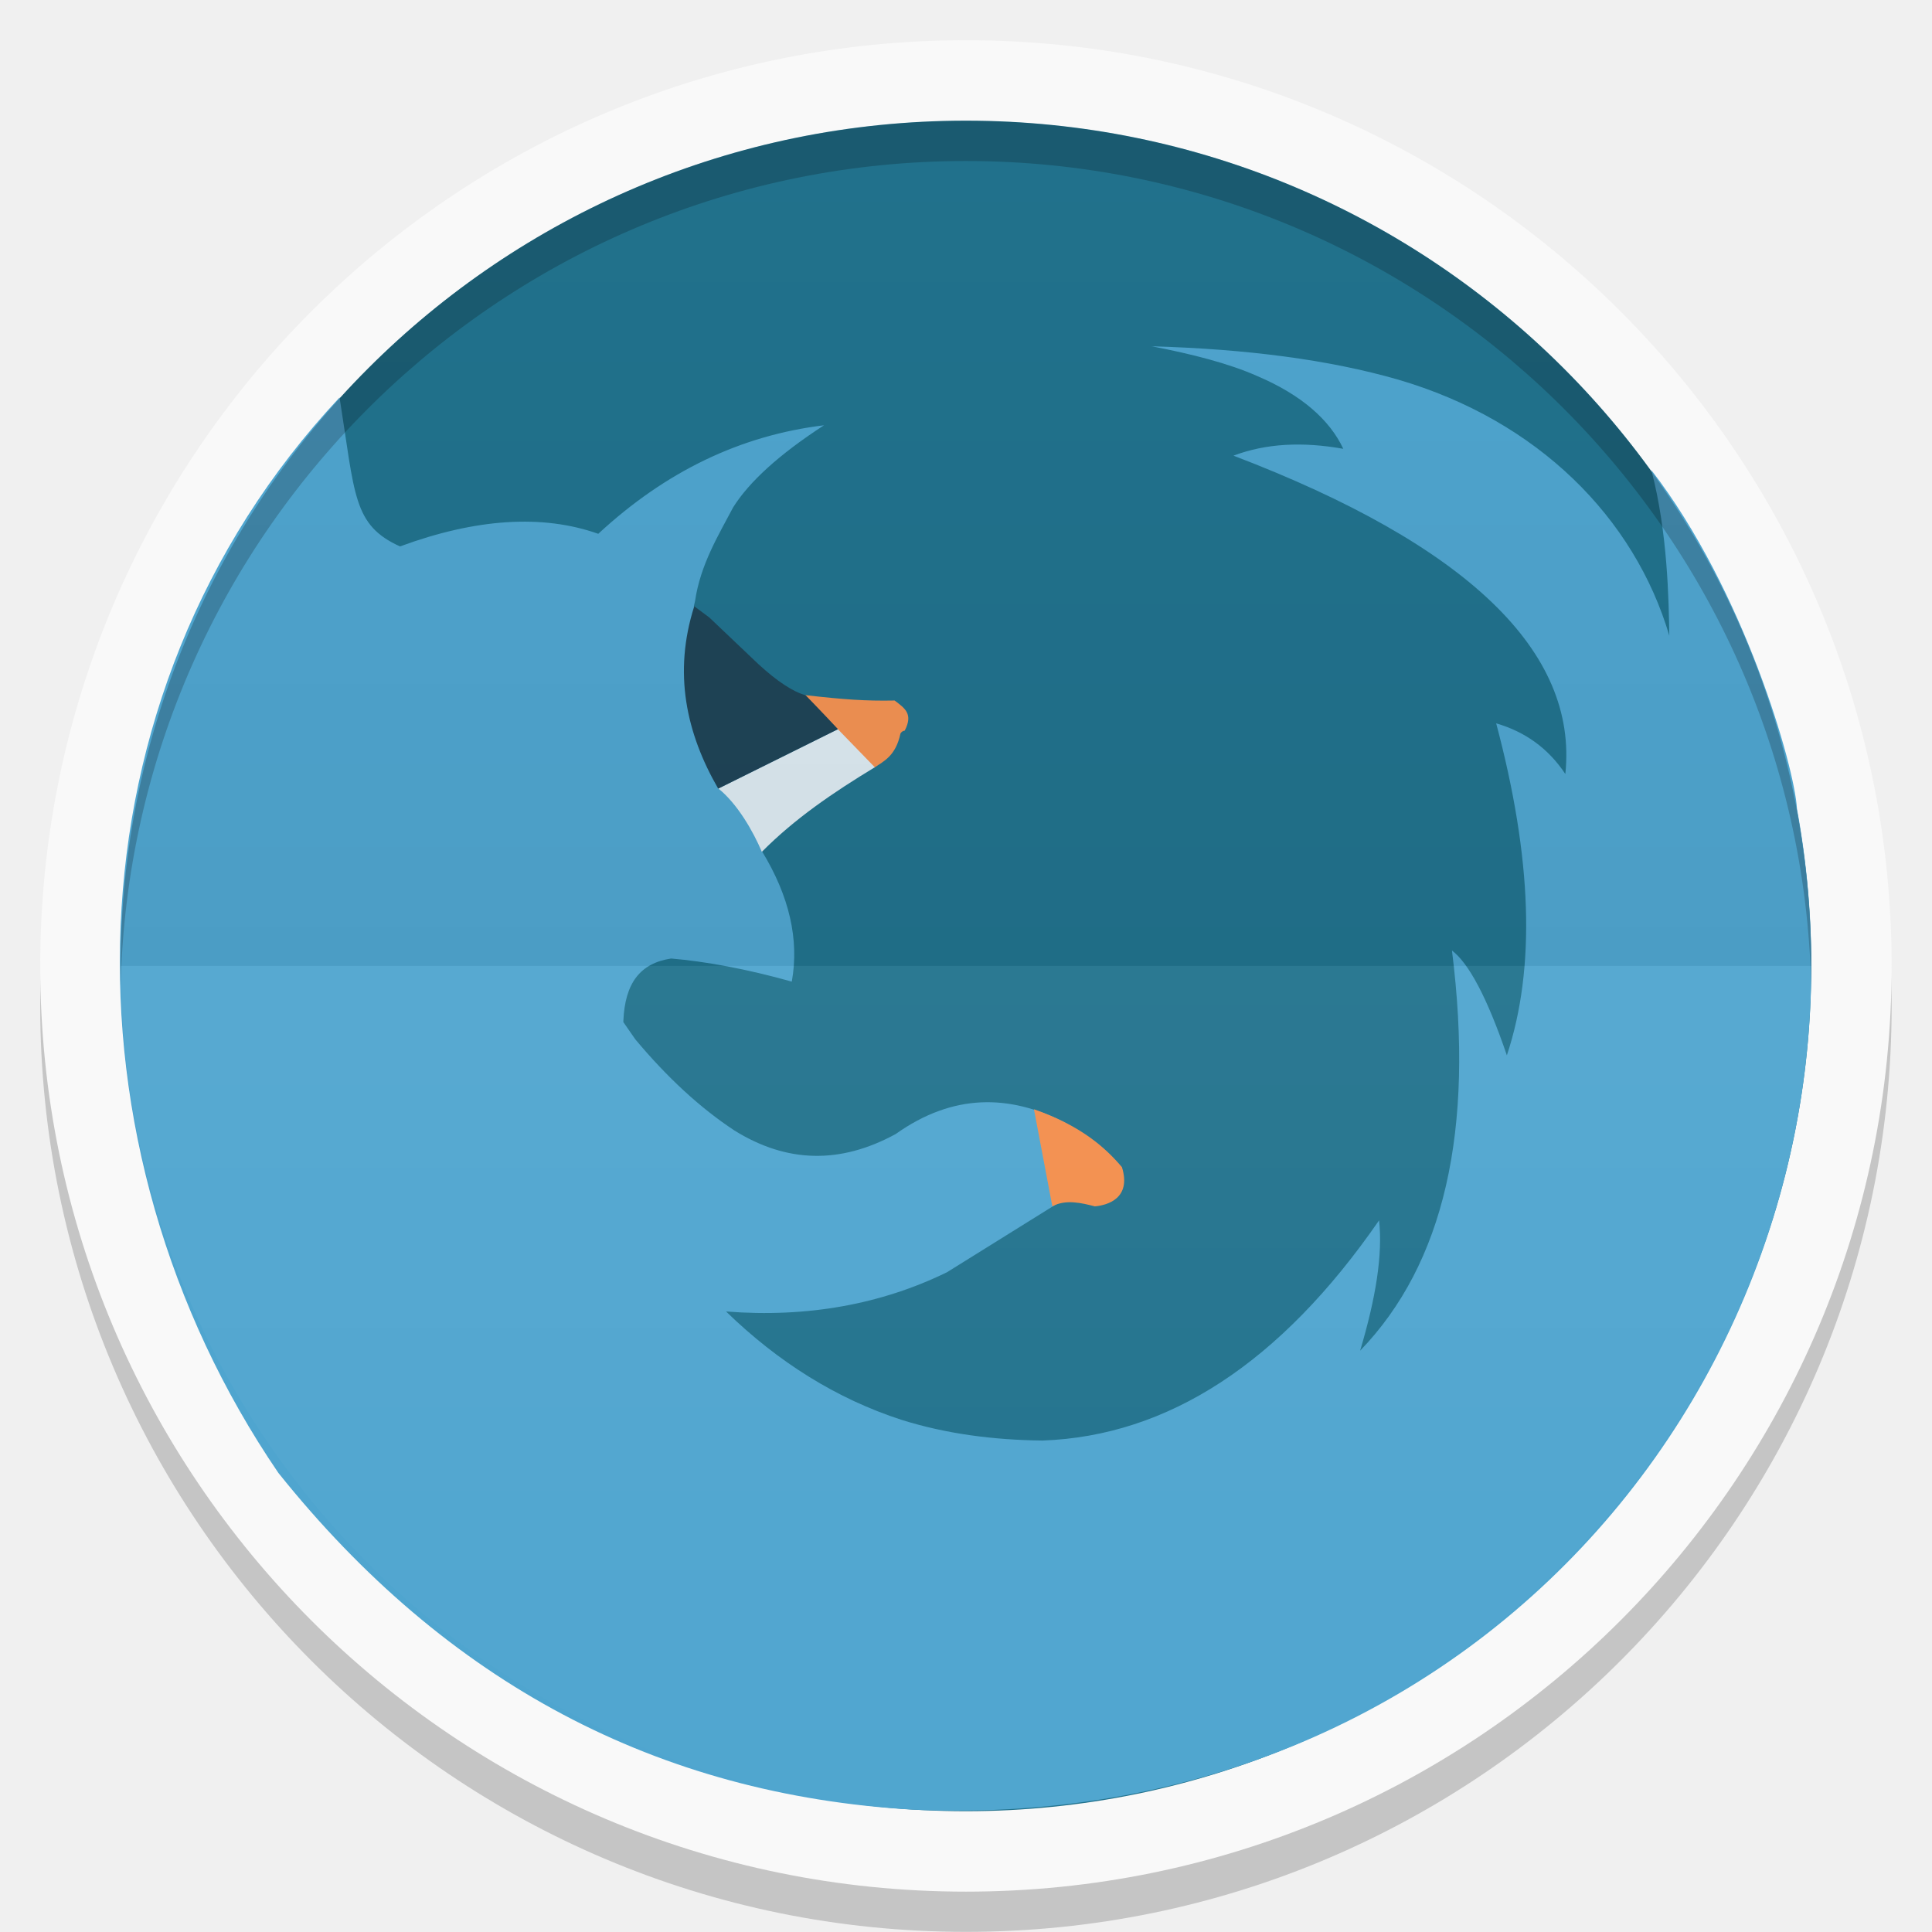
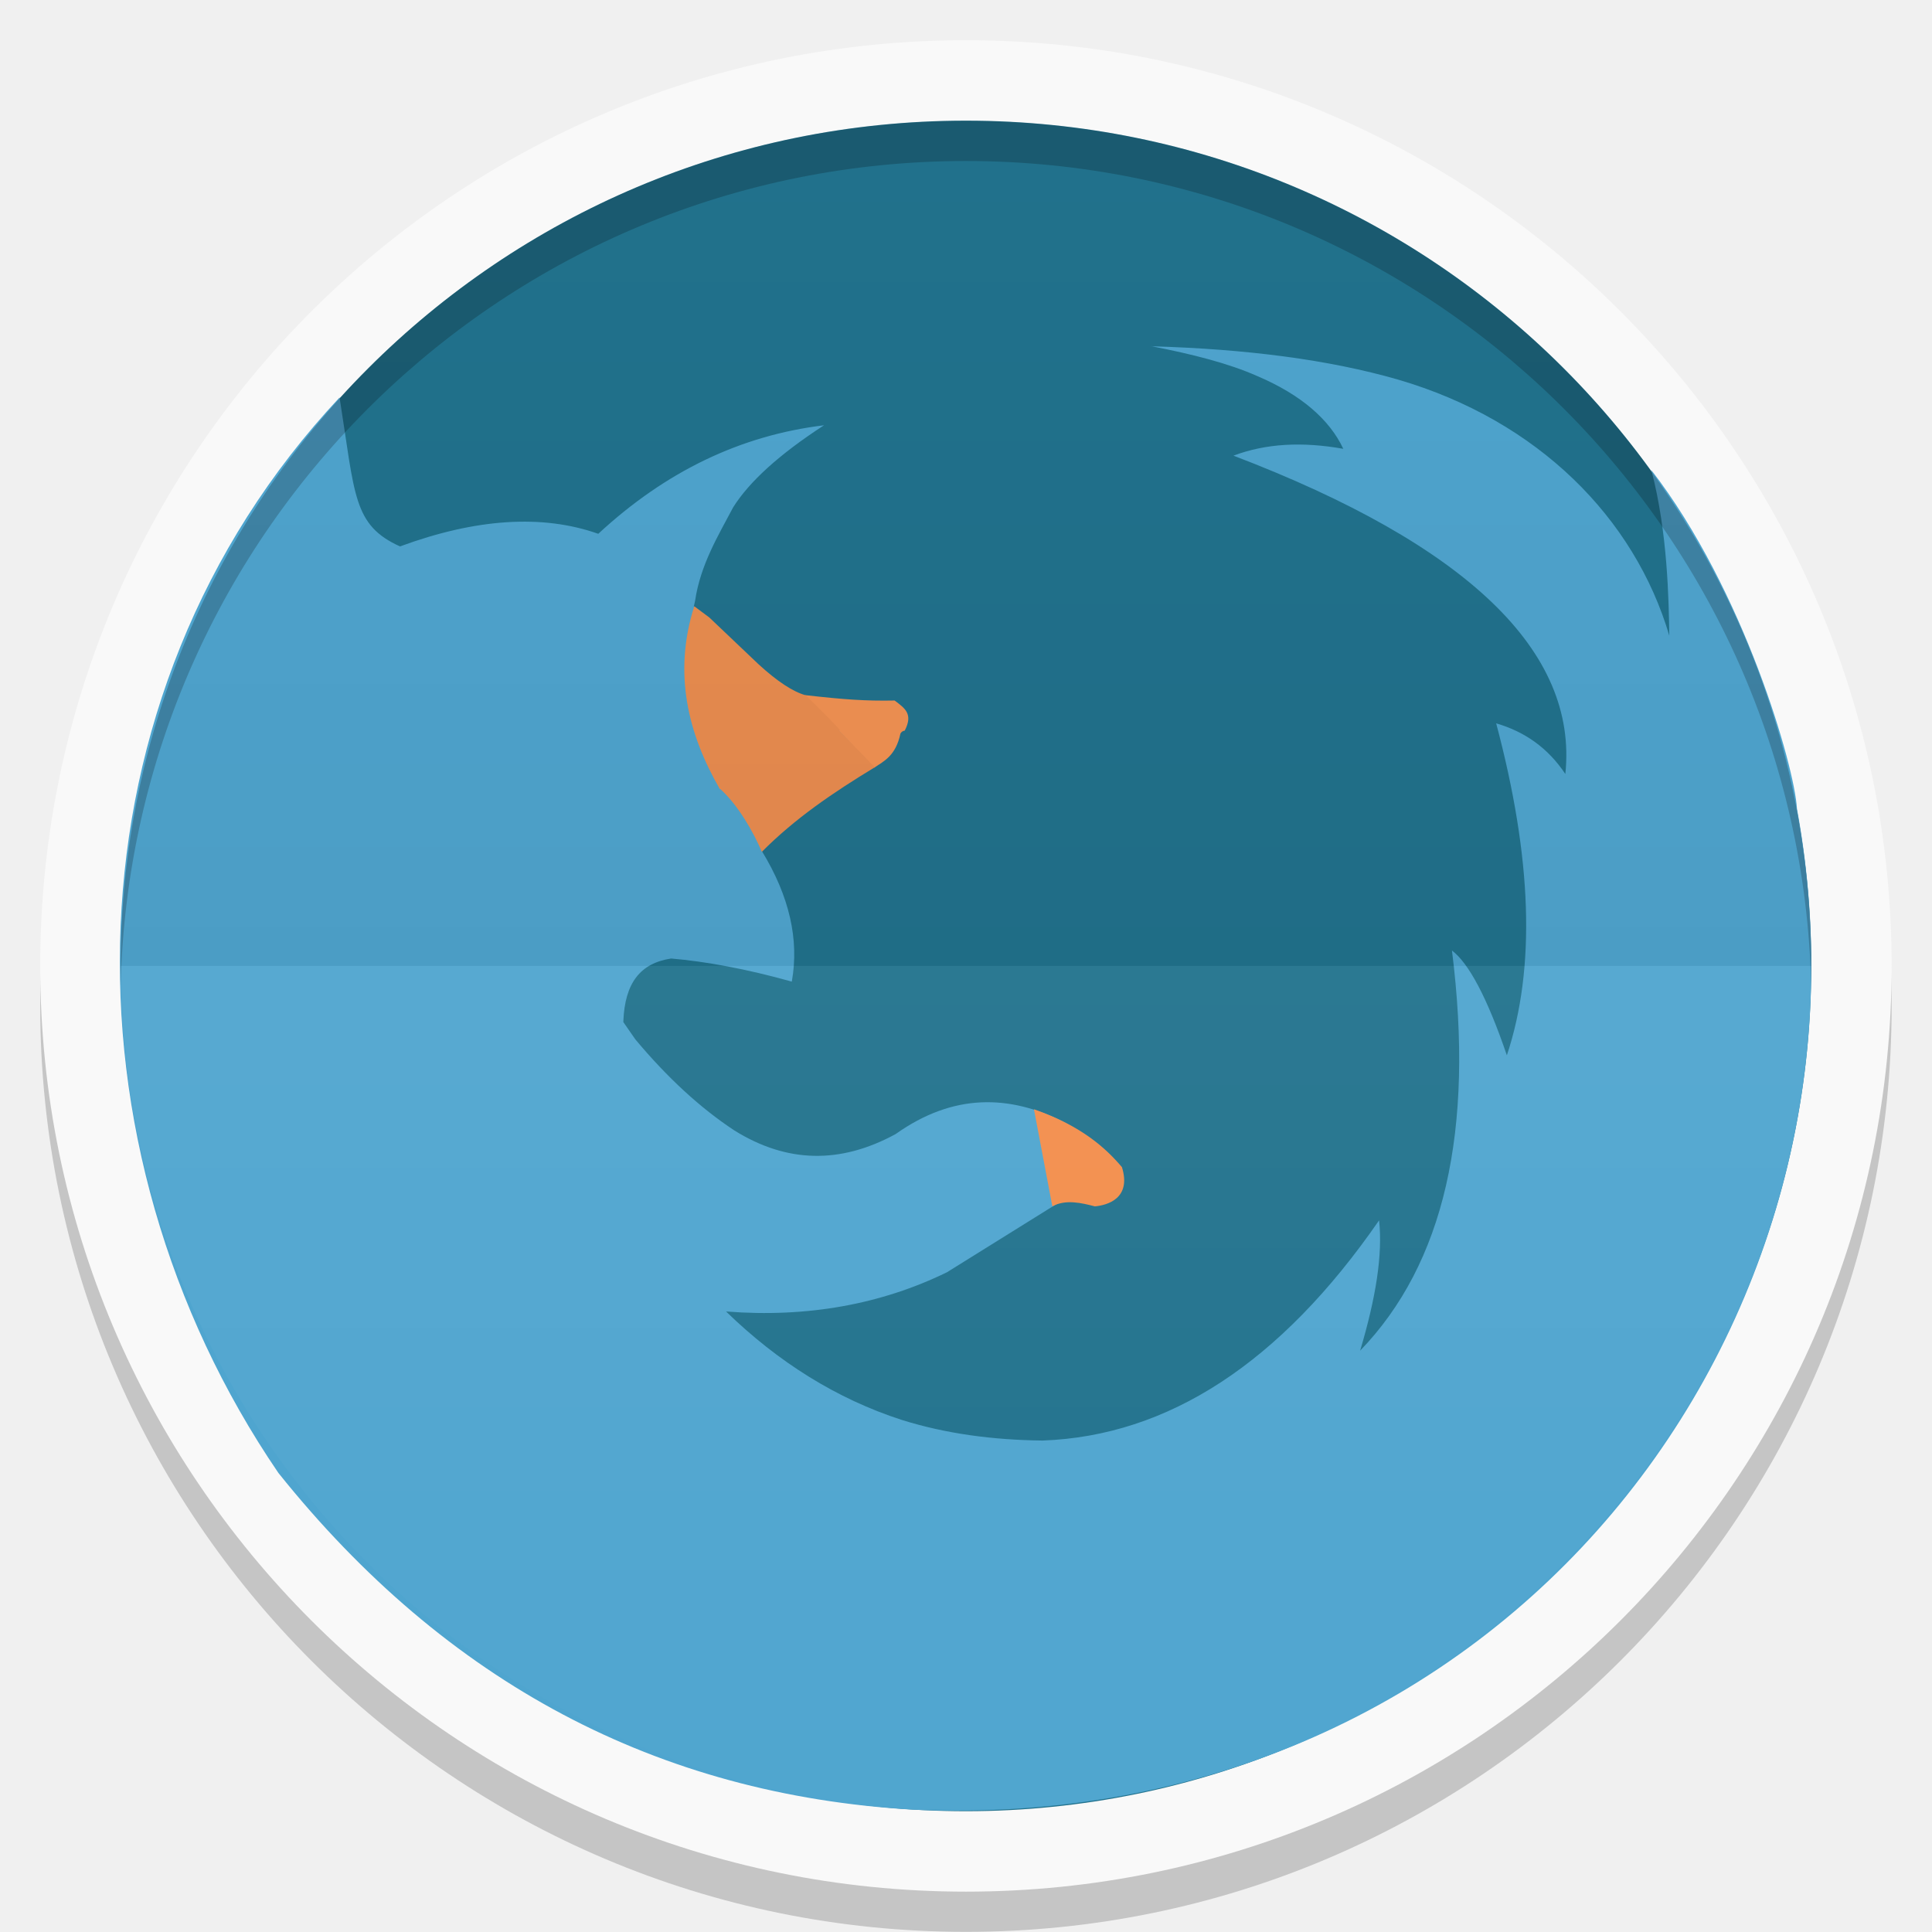
<svg xmlns="http://www.w3.org/2000/svg" xmlns:xlink="http://www.w3.org/1999/xlink" width="48" viewBox="0 0 13.547 13.547" height="48" id="svg2" version="1.1">
  <defs id="defs4">
    <linearGradient id="linearGradient3807">
      <stop style="stop-color:#000000;stop-opacity:1;" offset="0" id="stop3809" />
      <stop style="stop-color:#000000;stop-opacity:0;" offset="1" id="stop3811" />
    </linearGradient>
    <linearGradient id="linearGradient3794">
      <stop style="stop-color:#ffffff;stop-opacity:1;" offset="0" id="stop3796" />
      <stop style="stop-color:#ffffff;stop-opacity:0;" offset="1" id="stop3798" />
    </linearGradient>
    <linearGradient id="linearGradient4460">
      <stop offset="0" style="stop-color:#2d2d2d;stop-opacity:1;" id="stop7" />
      <stop offset="1" style="stop-color:#333333;stop-opacity:1;" id="stop9" />
    </linearGradient>
    <linearGradient id="linearGradient3824">
      <stop offset="0" style="stop-color:#2a94c8" id="stop12" />
      <stop offset=".519" style="stop-color:#e35472" id="stop14" />
      <stop offset="1" style="stop-color:#e68031" id="stop16" />
    </linearGradient>
    <linearGradient gradientTransform="matrix(1.09524,0,0,1.09524,-133.0018,-293.022)" xlink:href="#linearGradient4460" id="linearGradient3835" y1="279.096" y2="268.33" gradientUnits="userSpaceOnUse" x2="0" />
    <linearGradient xlink:href="#linearGradient3824" id="linearGradient3830" x1=".847" x2="12.7" gradientUnits="userSpaceOnUse" />
    <linearGradient xlink:href="#linearGradient4460" id="linearGradient3010" gradientUnits="userSpaceOnUse" gradientTransform="matrix(1.078933,0,0,1.078933,-130.9204,-288.5589)" y1="279.096" x2="0" y2="268.33" />
    <clipPath id="clipPath3813" clipPathUnits="userSpaceOnUse">
      <path id="path3815" d="M 92.311,355.545 L 479.511,355.545 L 479.511,68.185 L 92.311,68.185 L 92.311,355.545 z" />
    </clipPath>
    <clipPath id="clipPath3809" clipPathUnits="userSpaceOnUse">
      <path id="path3811" d="M 93.311,69.185 L 478.511,69.185 L 478.511,354.545 L 93.311,354.545 L 93.311,69.185 z" />
    </clipPath>
    <clipPath id="clipPath3805" clipPathUnits="userSpaceOnUse">
      <path id="path3807" d="M 93.311,354.545 L 478.511,354.545 L 478.511,69.185 L 93.311,69.185 L 93.311,354.545 z" />
    </clipPath>
    <clipPath id="clipPath3801" clipPathUnits="userSpaceOnUse">
      <path id="path3803" d="M 95.311,352.545 L 476.403,352.545 L 476.403,71.423 L 95.311,71.423 L 95.311,352.545 z" />
    </clipPath>
    <clipPath id="clipPath3797" clipPathUnits="userSpaceOnUse">
      <rect id="rect3799" style="fill:#fff" height="96" y="-0" x="-100" width="96" />
    </clipPath>
    <clipPath id="clipPath3793" clipPathUnits="userSpaceOnUse">
      <path id="path3795" d="M 54.1,12.5 12.9,54.7 C -2.7,70.3 23,69 32.3,74.9 36.6,77.7 18.5,81.3 22.2,85 c 3.6,3.7 21.7,7.1 25.3,10.7 3.6,3.7 -7.3,7.6 -3.7,11.3 3.5,3.7 11.9,0.2 13.4,8.6 1.1,6.2 15.4,3.1 21.8,-2.2 4,-3.4 -6.9,-3.4 -3.3,-7.1 9,-9.1 17,-4.1 20.3,-12.5 1.8,-4.5 -13.6,-7.7 -9.5,-10.6 9.8,-6.9 45.8,-10.4 29.2,-27 L 73,12.5 c -5.3,-5 -14,-5 -18.9,0 z m -9.9,64.7 c 0.9,0 30.8,4 19.3,7.1 -4.4,1.2 -24.6,-7.1 -19.3,-7.1 z m 57.2,16.6 c 0,2.1 16.3,3.3 15.4,-0.5 -1.3,-6.4 -13.6,-5.9 -15.4,0.5 z m -69.5,11.1 c 3.7,3.2 9.3,-0.7 11.1,-5.2 -3.6,-4.7 -16.9,0.3 -11.1,5.2 z m 67.5,-6.7 c -4.6,4.2 0.8,8.6 5.3,5.7 1.2,-0.8 -0.1,-4.7 -5.3,-5.7 z" />
    </clipPath>
    <clipPath id="clipPath3789" clipPathUnits="userSpaceOnUse">
      <rect id="rect3791" style="fill:#fff" height="84" rx="6" y="6" x="6" width="84" />
    </clipPath>
    <clipPath id="clipPath3785" clipPathUnits="userSpaceOnUse">
      <rect id="rect3787" style="fill:#fff;fill-rule:evenodd" height="20" rx="2" y="1" x="1" width="20" />
    </clipPath>
    <linearGradient xlink:href="#linearGradient3794" id="linearGradient3800" x1="28" y1="28" x2="42" y2="44" gradientUnits="userSpaceOnUse" />
    <linearGradient xlink:href="#linearGradient3807" id="linearGradient3813" x1="28" y1="28" x2="11" y2="7" gradientUnits="userSpaceOnUse" gradientTransform="scale(0.2822222,0.2822222)" />
    <linearGradient xlink:href="#linearGradient3794" id="linearGradient3817" gradientUnits="userSpaceOnUse" x1="28" y1="28" x2="42" y2="44" gradientTransform="matrix(0.2822222,0,0,0.2822222,-15.24,0)" />
    <linearGradient xlink:href="#linearGradient3807" id="linearGradient3024" gradientUnits="userSpaceOnUse" gradientTransform="matrix(0.2822222,0,0,0.2822222,-15.24,0)" x1="28" y1="28" x2="11" y2="7" />
    <linearGradient xlink:href="#linearGradient3807" id="linearGradient3809" x1="25" y1="24" x2="25" y2="48" gradientUnits="userSpaceOnUse" gradientTransform="matrix(-0.2822222,0,0,-0.2822222,13.54666,13.54667)" />
    <linearGradient xlink:href="#linearGradient3794" id="linearGradient3814" gradientUnits="userSpaceOnUse" x1="25" y1="24" x2="25" y2="48" gradientTransform="matrix(0.2822222,0,0,0.2822222,6.875e-7,-6.3e-6)" />
    <linearGradient xlink:href="#linearGradient3807" id="linearGradient3818" gradientUnits="userSpaceOnUse" x1="25" y1="24" x2="25" y2="48" gradientTransform="matrix(0.2822222,0,0,0.2822222,14.67555,0)" />
    <radialGradient gradientUnits="userSpaceOnUse" r="24" fy="1028.362" fx="24" cy="1028.362" cx="24" id="radialGradient3839" xlink:href="#linearGradient3833" />
    <linearGradient y2="1028.362" x2="25" y1="1004.362" x1="25" gradientTransform="translate(0,24)" gradientUnits="userSpaceOnUse" id="linearGradient3814-8" xlink:href="#linearGradient3816" />
    <linearGradient gradientTransform="matrix(1,0,0,-1,0,2032.724)" y2="1028.362" x2="25" y1="1004.362" x1="25" gradientUnits="userSpaceOnUse" id="linearGradient3799" xlink:href="#linearGradient3789" />
    <linearGradient y2="1116.021" x2="535.501" y1="1357.267" x1="535.501" gradientUnits="userSpaceOnUse" id="linearGradient3853" xlink:href="#linearGradient4460-36" />
    <linearGradient gradientUnits="userSpaceOnUse" y2="1116.021" x2="535.501" y1="1357.267" x1="535.501" id="linearGradient3851" xlink:href="#linearGradient4460-36" />
    <linearGradient y2="267.598" x2="0" y1="279.088" gradientTransform="matrix(3.916346,0,0,3.916346,-416.9212,-49.09352)" gradientUnits="userSpaceOnUse" id="linearGradient3842" xlink:href="#linearGradient4460-36" />
    <linearGradient y2="267.598" x2="0" y1="279.088" gradientTransform="matrix(1.10528,0,0,1.10528,-134.2829,-295.7706)" gradientUnits="userSpaceOnUse" id="linearGradient3837" xlink:href="#linearGradient4460-36" />
    <clipPath clipPathUnits="userSpaceOnUse" id="clipPath6">
      <path style="fill:#fff;fill-rule:evenodd" d="M -670.14,51.863 L -114.616,405.003 L -257.111,510.326 L -514.221,-71.013 L -670.14,51.863 z" id="path8" />
    </clipPath>
    <linearGradient id="linearGradient4460-3">
      <stop offset="0" style="stop-color:#f9d7c6" id="stop11" />
      <stop offset="1" style="stop-color:#f9f9ff" id="stop13" />
    </linearGradient>
    <linearGradient gradientTransform="translate(0,1e-5)" xlink:href="#linearGradient4460-3" id="linearGradient4030" x1="3.387" gradientUnits="userSpaceOnUse" x2="10.16" />
    <linearGradient id="linearGradient4460-36">
      <stop offset="0" style="stop-color:#cb3223" id="stop17" />
      <stop offset="1" style="stop-color:#e16913" id="stop19" />
    </linearGradient>
    <linearGradient gradientTransform="matrix(1.10528,0,0,1.10528,-134.2829,-295.7706)" xlink:href="#linearGradient4460-36" id="linearGradient4075" y1="279.088" y2="267.598" gradientUnits="userSpaceOnUse" x2="0" />
    <linearGradient id="linearGradient3789">
      <stop id="stop3791" offset="0" style="stop-color:#000000;stop-opacity:1;" />
      <stop id="stop3793" offset="1" style="stop-color:#000000;stop-opacity:0;" />
    </linearGradient>
    <linearGradient id="linearGradient3816">
      <stop style="stop-color:#ffffff;stop-opacity:1;" offset="0" id="stop3818" />
      <stop style="stop-color:#ffffff;stop-opacity:0;" offset="1" id="stop3820" />
    </linearGradient>
    <linearGradient id="linearGradient3833">
      <stop id="stop3835" offset="0" style="stop-color:#000000;stop-opacity:1;" />
      <stop id="stop3837" offset="1" style="stop-color:#000000;stop-opacity:0;" />
    </linearGradient>
    <linearGradient xlink:href="#linearGradient3789" id="linearGradient3108" gradientUnits="userSpaceOnUse" gradientTransform="matrix(0.2822222,0,0,-0.2822222,25.96443,290.2267)" x1="25" y1="1004.362" x2="25" y2="1028.362" />
    <linearGradient xlink:href="#linearGradient3816" id="linearGradient3111" gradientUnits="userSpaceOnUse" gradientTransform="matrix(0.2822222,0,0,0.2822222,13.54667,-276.68)" x1="25" y1="1004.362" x2="25" y2="1028.362" />
    <linearGradient gradientTransform="matrix(1,0,0,-1,0,2056.724)" y2="1047.362" x2="24" y1="1028.362" x1="24" gradientUnits="userSpaceOnUse" id="linearGradient3985" xlink:href="#linearGradient3833-9" />
    <linearGradient gradientUnits="userSpaceOnUse" y2="1047.362" x2="24" y1="1028.362" x1="24" id="linearGradient3981" xlink:href="#linearGradient3816-1" />
    <linearGradient y2="48" x2="25" y1="24" x1="25" gradientTransform="translate(1.7289841e-6,1004.362)" gradientUnits="userSpaceOnUse" id="linearGradient3181" xlink:href="#linearGradient3794-3" />
    <linearGradient y2="48" x2="25" y1="24" x1="25" gradientTransform="matrix(-1,0,0,-1,48,1052.362)" gradientUnits="userSpaceOnUse" id="linearGradient3177" xlink:href="#linearGradient3807-0" />
    <linearGradient id="linearGradient3807-0">
      <stop style="stop-color:#000000;stop-opacity:1;" offset="0" id="stop3809-8" />
      <stop style="stop-color:#000000;stop-opacity:0;" offset="1" id="stop3811-3" />
    </linearGradient>
    <linearGradient id="linearGradient3794-3">
      <stop style="stop-color:#ffffff;stop-opacity:1;" offset="0" id="stop3796-8" />
      <stop style="stop-color:#ffffff;stop-opacity:0;" offset="1" id="stop3798-6" />
    </linearGradient>
    <linearGradient id="linearGradient4460-5">
      <stop offset="0" style="stop-color:#2d2d2d;stop-opacity:1;" id="stop7-9" />
      <stop offset="1" style="stop-color:#333333;stop-opacity:1;" id="stop9-2" />
    </linearGradient>
    <linearGradient id="linearGradient3824-5">
      <stop offset="0" style="stop-color:#2a94c8" id="stop12-3" />
      <stop offset=".519" style="stop-color:#e35472" id="stop14-3" />
      <stop offset="1" style="stop-color:#e68031" id="stop16-5" />
    </linearGradient>
    <linearGradient gradientTransform="matrix(1.09524,0,0,1.09524,-133.0018,-293.022)" xlink:href="#linearGradient4460-5" id="linearGradient3835-5" y1="279.096" y2="268.33" gradientUnits="userSpaceOnUse" x2="0" />
    <linearGradient xlink:href="#linearGradient3824-5" id="linearGradient3830-0" x1=".847" x2="12.7" gradientUnits="userSpaceOnUse" />
    <linearGradient xlink:href="#linearGradient4460-5" id="linearGradient3010-2" gradientUnits="userSpaceOnUse" gradientTransform="matrix(1.078933,0,0,1.078933,-130.9204,-288.5589)" y1="279.096" x2="0" y2="268.33" />
    <clipPath id="clipPath3813-6" clipPathUnits="userSpaceOnUse">
      <path id="path3815-6" d="M 92.311,355.545 L 479.511,355.545 L 479.511,68.185 L 92.311,68.185 L 92.311,355.545 z" />
    </clipPath>
    <clipPath id="clipPath3809-4" clipPathUnits="userSpaceOnUse">
      <path id="path3811-2" d="M 93.311,69.185 L 478.511,69.185 L 478.511,354.545 L 93.311,354.545 L 93.311,69.185 z" />
    </clipPath>
    <clipPath id="clipPath3805-9" clipPathUnits="userSpaceOnUse">
      <path id="path3807-0" d="M 93.311,354.545 L 478.511,354.545 L 478.511,69.185 L 93.311,69.185 L 93.311,354.545 z" />
    </clipPath>
    <clipPath id="clipPath3801-5" clipPathUnits="userSpaceOnUse">
      <path id="path3803-9" d="M 95.311,352.545 L 476.403,352.545 L 476.403,71.423 L 95.311,71.423 L 95.311,352.545 z" />
    </clipPath>
    <clipPath id="clipPath3797-1" clipPathUnits="userSpaceOnUse">
      <rect id="rect3799-3" style="fill:#fff" height="96" y="-0" x="-100" width="96" />
    </clipPath>
    <clipPath id="clipPath3793-6" clipPathUnits="userSpaceOnUse">
      <path id="path3795-8" d="M 54.1,12.5 12.9,54.7 C -2.7,70.3 23,69 32.3,74.9 36.6,77.7 18.5,81.3 22.2,85 c 3.6,3.7 21.7,7.1 25.3,10.7 3.6,3.7 -7.3,7.6 -3.7,11.3 3.5,3.7 11.9,0.2 13.4,8.6 1.1,6.2 15.4,3.1 21.8,-2.2 4,-3.4 -6.9,-3.4 -3.3,-7.1 9,-9.1 17,-4.1 20.3,-12.5 1.8,-4.5 -13.6,-7.7 -9.5,-10.6 9.8,-6.9 45.8,-10.4 29.2,-27 L 73,12.5 c -5.3,-5 -14,-5 -18.9,0 z m -9.9,64.7 c 0.9,0 30.8,4 19.3,7.1 -4.4,1.2 -24.6,-7.1 -19.3,-7.1 z m 57.2,16.6 c 0,2.1 16.3,3.3 15.4,-0.5 -1.3,-6.4 -13.6,-5.9 -15.4,0.5 z m -69.5,11.1 c 3.7,3.2 9.3,-0.7 11.1,-5.2 -3.6,-4.7 -16.9,0.3 -11.1,5.2 z m 67.5,-6.7 c -4.6,4.2 0.8,8.6 5.3,5.7 1.2,-0.8 -0.1,-4.7 -5.3,-5.7 z" />
    </clipPath>
    <clipPath id="clipPath3789-1" clipPathUnits="userSpaceOnUse">
      <rect id="rect3791-8" style="fill:#fff" height="84" rx="6" y="6" x="6" width="84" />
    </clipPath>
    <clipPath id="clipPath3785-8" clipPathUnits="userSpaceOnUse">
      <rect id="rect3787-3" style="fill:#fff;fill-rule:evenodd" height="20" rx="2" y="1" x="1" width="20" />
    </clipPath>
    <linearGradient xlink:href="#linearGradient3794-3" id="linearGradient3800-5" x1="28" y1="28" x2="42" y2="44" gradientUnits="userSpaceOnUse" />
    <linearGradient xlink:href="#linearGradient3807-0" id="linearGradient3813-7" x1="28" y1="28" x2="11" y2="7" gradientUnits="userSpaceOnUse" gradientTransform="scale(0.2822222,0.2822222)" />
    <linearGradient xlink:href="#linearGradient3794-3" id="linearGradient3817-7" gradientUnits="userSpaceOnUse" x1="28" y1="28" x2="42" y2="44" gradientTransform="matrix(0.2822222,0,0,0.2822222,-15.24,0)" />
    <linearGradient xlink:href="#linearGradient3807-0" id="linearGradient3024-4" gradientUnits="userSpaceOnUse" gradientTransform="matrix(0.2822222,0,0,0.2822222,-15.24,0)" x1="28" y1="28" x2="11" y2="7" />
    <linearGradient xlink:href="#linearGradient3807-0" id="linearGradient3809-9" x1="25" y1="24" x2="25" y2="48" gradientUnits="userSpaceOnUse" gradientTransform="matrix(-0.2822222,0,0,-0.2822222,13.54667,13.54667)" />
    <linearGradient xlink:href="#linearGradient3794-3" id="linearGradient3814-3" gradientUnits="userSpaceOnUse" x1="25" y1="24" x2="25" y2="48" gradientTransform="matrix(0.2822222,0,0,0.2822222,5e-7,-6.3e-6)" />
    <linearGradient xlink:href="#linearGradient3807-0" id="linearGradient3818-7" gradientUnits="userSpaceOnUse" x1="25" y1="24" x2="25" y2="48" gradientTransform="matrix(0.2822222,0,0,0.2822222,14.67555,0)" />
    <radialGradient gradientUnits="userSpaceOnUse" r="24" fy="1028.362" fx="24" cy="1028.362" cx="24" id="radialGradient3839-7" xlink:href="#linearGradient3833-9" />
    <linearGradient y2="1028.362" x2="25" y1="1004.362" x1="25" gradientTransform="translate(0,24)" gradientUnits="userSpaceOnUse" id="linearGradient3814-8-7" xlink:href="#linearGradient3816-1" />
    <linearGradient gradientTransform="matrix(1,0,0,-1,0,2032.724)" y2="1028.362" x2="25" y1="1004.362" x1="25" gradientUnits="userSpaceOnUse" id="linearGradient3799-2" xlink:href="#linearGradient3789-3" />
    <linearGradient y2="1116.021" x2="535.501" y1="1357.267" x1="535.501" gradientUnits="userSpaceOnUse" id="linearGradient3853-4" xlink:href="#linearGradient4460-36-4" />
    <linearGradient gradientUnits="userSpaceOnUse" y2="1116.021" x2="535.501" y1="1357.267" x1="535.501" id="linearGradient3851-1" xlink:href="#linearGradient4460-36-4" />
    <linearGradient y2="267.598" x2="0" y1="279.088" gradientTransform="matrix(3.916346,0,0,3.916346,-416.9212,-49.09352)" gradientUnits="userSpaceOnUse" id="linearGradient3842-3" xlink:href="#linearGradient4460-36-4" />
    <linearGradient y2="267.598" x2="0" y1="279.088" gradientTransform="matrix(1.10528,0,0,1.10528,-134.2829,-295.7706)" gradientUnits="userSpaceOnUse" id="linearGradient3837-8" xlink:href="#linearGradient4460-36-4" />
    <clipPath clipPathUnits="userSpaceOnUse" id="clipPath6-2">
      <path style="fill:#fff;fill-rule:evenodd" d="M -670.14,51.863 L -114.616,405.003 L -257.111,510.326 L -514.221,-71.013 L -670.14,51.863 z" id="path8-8" />
    </clipPath>
    <linearGradient id="linearGradient4460-3-4">
      <stop offset="0" style="stop-color:#f9d7c6" id="stop11-6" />
      <stop offset="1" style="stop-color:#f9f9ff" id="stop13-4" />
    </linearGradient>
    <linearGradient gradientTransform="translate(0,1e-5)" xlink:href="#linearGradient4460-3-4" id="linearGradient4030-0" x1="3.387" gradientUnits="userSpaceOnUse" x2="10.16" />
    <linearGradient id="linearGradient4460-36-4">
      <stop offset="0" style="stop-color:#cb3223" id="stop17-2" />
      <stop offset="1" style="stop-color:#e16913" id="stop19-5" />
    </linearGradient>
    <linearGradient gradientTransform="matrix(1.10528,0,0,1.10528,-134.2829,-295.7706)" xlink:href="#linearGradient4460-36-4" id="linearGradient4075-2" y1="279.088" y2="267.598" gradientUnits="userSpaceOnUse" x2="0" />
    <linearGradient id="linearGradient3789-3">
      <stop id="stop3791-1" offset="0" style="stop-color:#000000;stop-opacity:1;" />
      <stop id="stop3793-3" offset="1" style="stop-color:#000000;stop-opacity:0;" />
    </linearGradient>
    <linearGradient id="linearGradient3816-1">
      <stop style="stop-color:#ffffff;stop-opacity:1;" offset="0" id="stop3818-9" />
      <stop style="stop-color:#ffffff;stop-opacity:0;" offset="1" id="stop3820-0" />
    </linearGradient>
    <linearGradient id="linearGradient3833-9">
      <stop id="stop3835-9" offset="0" style="stop-color:#000000;stop-opacity:1;" />
      <stop id="stop3837-0" offset="1" style="stop-color:#000000;stop-opacity:0;" />
    </linearGradient>
    <linearGradient xlink:href="#linearGradient3789-3" id="linearGradient3108-0" gradientUnits="userSpaceOnUse" gradientTransform="matrix(0.2822222,0,0,-0.2822222,25.96443,290.2267)" x1="25" y1="1004.362" x2="25" y2="1028.362" />
    <linearGradient xlink:href="#linearGradient3816-1" id="linearGradient3111-7" gradientUnits="userSpaceOnUse" gradientTransform="matrix(0.2822222,0,0,0.2822222,13.54667,-276.68)" x1="25" y1="1004.362" x2="25" y2="1028.362" />
    <radialGradient gradientUnits="userSpaceOnUse" r="24" fy="1028.362" fx="24" cy="1028.362" cx="24" id="radialGradient3839-0" xlink:href="#linearGradient3833-4" />
    <linearGradient y2="1028.362" x2="25" y1="1004.362" x1="25" gradientTransform="translate(86,24)" gradientUnits="userSpaceOnUse" id="linearGradient3814-0" xlink:href="#linearGradient3816-5" />
    <linearGradient gradientTransform="matrix(1,0,0,-1,86,2032.724)" y2="1028.362" x2="25" y1="1004.362" x1="25" gradientUnits="userSpaceOnUse" id="linearGradient3799-27" xlink:href="#linearGradient3789-0" />
    <linearGradient y2="1116.021" x2="535.501" y1="1357.267" x1="535.501" gradientUnits="userSpaceOnUse" id="linearGradient3853-8" xlink:href="#linearGradient4460-8" />
    <linearGradient gradientUnits="userSpaceOnUse" y2="1116.021" x2="535.501" y1="1357.267" x1="535.501" id="linearGradient3851-0" xlink:href="#linearGradient4460-8" />
    <linearGradient y2="267.598" x2="0" y1="279.088" gradientTransform="matrix(3.916346,0,0,3.916346,-416.9212,-49.09352)" gradientUnits="userSpaceOnUse" id="linearGradient3842-36" xlink:href="#linearGradient4460-8" />
    <linearGradient y2="267.598" x2="0" y1="279.088" gradientTransform="matrix(1.10528,0,0,1.10528,-134.2829,-295.7706)" gradientUnits="userSpaceOnUse" id="linearGradient3837-3" xlink:href="#linearGradient4460-8" />
    <clipPath clipPathUnits="userSpaceOnUse" id="clipPath6-4">
      <path style="fill:#fff;fill-rule:evenodd" d="M -670.14,51.863 L -114.616,405.003 L -257.111,510.326 L -514.221,-71.013 L -670.14,51.863 z" id="path8-3" />
    </clipPath>
    <linearGradient id="linearGradient4460-3-7">
      <stop offset="0" style="stop-color:#f9d7c6" id="stop11-7" />
      <stop offset="1" style="stop-color:#f9f9ff" id="stop13-8" />
    </linearGradient>
    <linearGradient gradientTransform="translate(0,1e-5)" xlink:href="#linearGradient4460-3-7" id="linearGradient4030-1" x1="3.387" gradientUnits="userSpaceOnUse" x2="10.16" />
    <linearGradient id="linearGradient4460-8">
      <stop offset="0" style="stop-color:#cb3223" id="stop17-1" />
      <stop offset="1" style="stop-color:#e16913" id="stop19-6" />
    </linearGradient>
    <linearGradient gradientTransform="matrix(1.10528,0,0,1.10528,-134.2829,-295.7706)" xlink:href="#linearGradient4460-8" id="linearGradient4075-4" y1="279.088" y2="267.598" gradientUnits="userSpaceOnUse" x2="0" />
    <linearGradient id="linearGradient3789-0">
      <stop id="stop3791-0" offset="0" style="stop-color:#000000;stop-opacity:1;" />
      <stop id="stop3793-5" offset="1" style="stop-color:#000000;stop-opacity:0;" />
    </linearGradient>
    <linearGradient id="linearGradient3816-5">
      <stop style="stop-color:#ffffff;stop-opacity:1;" offset="0" id="stop3818-0" />
      <stop style="stop-color:#ffffff;stop-opacity:0;" offset="1" id="stop3820-8" />
    </linearGradient>
    <linearGradient id="linearGradient3833-4">
      <stop id="stop3835-95" offset="0" style="stop-color:#000000;stop-opacity:1;" />
      <stop id="stop3837-2" offset="1" style="stop-color:#000000;stop-opacity:0;" />
    </linearGradient>
    <linearGradient xlink:href="#linearGradient3794-2" id="linearGradient3814-4" gradientUnits="userSpaceOnUse" x1="25" y1="24" x2="25" y2="48" gradientTransform="matrix(0.2822222,0,0,0.2822222,6.7916667e-7,0.5644382)" />
    <linearGradient id="linearGradient3794-2">
      <stop style="stop-color:#ffffff;stop-opacity:1;" offset="0" id="stop3796-5" />
      <stop style="stop-color:#ffffff;stop-opacity:0;" offset="1" id="stop3798-4" />
    </linearGradient>
    <linearGradient xlink:href="#linearGradient3807-2" id="linearGradient3809-1" x1="25" y1="24" x2="25" y2="48" gradientUnits="userSpaceOnUse" gradientTransform="matrix(-0.2822222,0,0,-0.2822222,13.54666,14.11111)" />
    <linearGradient id="linearGradient3807-2">
      <stop style="stop-color:#000000;stop-opacity:1;" offset="0" id="stop3809-9" />
      <stop style="stop-color:#000000;stop-opacity:0;" offset="1" id="stop3811-1" />
    </linearGradient>
    <linearGradient xlink:href="#linearGradient3794-2-5" id="linearGradient3814-4-2" gradientUnits="userSpaceOnUse" x1="25" y1="24" x2="25" y2="48" gradientTransform="matrix(0.2822222,0,0,0.2822222,6.7399158e-7,-6.3183333e-6)" />
    <linearGradient id="linearGradient3794-2-5">
      <stop style="stop-color:#ffffff;stop-opacity:1;" offset="0" id="stop3796-5-9" />
      <stop style="stop-color:#ffffff;stop-opacity:0;" offset="1" id="stop3798-4-5" />
    </linearGradient>
    <linearGradient xlink:href="#linearGradient3807-2-1" id="linearGradient3809-1-5" x1="25" y1="24" x2="25" y2="48" gradientUnits="userSpaceOnUse" gradientTransform="matrix(-0.2822222,0,0,-0.2822222,13.54666,13.54667)" />
    <linearGradient id="linearGradient3807-2-1">
      <stop style="stop-color:#000000;stop-opacity:1;" offset="0" id="stop3809-9-5" />
      <stop style="stop-color:#000000;stop-opacity:0;" offset="1" id="stop3811-1-9" />
    </linearGradient>
  </defs>
  <g id="layer3" style="display:inline">
    <rect width="12.982" x="0.282" y="0.564" rx="6.491" height="12.982" style="opacity:0.18;fill:#000000;fill-opacity:1;fill-rule:evenodd;display:inline" id="rect3026" />
    <rect id="rect22" style="fill:#f9f9f9;fill-opacity:1;fill-rule:evenodd;display:inline" height="12.982" rx="6.491" y="0.282" x="0.282" width="12.982" />
  </g>
  <g id="layer4" style="display:inline">
    <path id="path3021" style="fill:#21728d;fill-opacity:1;display:inline" d="m 12.7,6.773 c 0,-3.273 -2.653,-5.927 -5.927,-5.927 -3.273,0 -5.927,2.654 -5.927,5.927 0,3.273 2.653,5.927 5.927,5.927 3.273,0 5.927,-2.653 5.927,-5.927 z" />
  </g>
  <g id="layer1" style="display:inline">
    <g id="Layer_1_1_" transform="matrix(0.02315104,0,0,0.02315104,0.8542602,0.8482884)" />
    <path style="fill:#4fa5cf;fill-opacity:1" d="m 8.071,2.427 c 0.293,0.057 0.544,0.121 0.745,0.21 0.31,0.132 0.508,0.307 0.603,0.51 -0.287,-0.051 -0.541,-0.038 -0.77,0.048 C 10.289,3.821 11.066,4.568 10.976,5.427 10.856,5.247 10.694,5.131 10.491,5.072 10.742,6.015 10.77,6.786 10.566,7.4 10.427,6.991 10.296,6.751 10.181,6.665 10.34,7.928 10.125,8.862 9.537,9.471 9.648,9.099 9.696,8.797 9.67,8.557 8.979,9.557 8.191,10.069 7.31,10.101 6.961,10.097 6.631,10.053 6.322,9.956 5.868,9.809 5.457,9.552 5.091,9.196 5.662,9.241 6.181,9.145 6.64,8.921 L 7.393,8.452 C 7.488,8.384 7.58,8.39 7.67,8.432 7.854,8.408 7.901,8.354 7.849,8.188 7.732,8.09 7.628,7.96 7.455,7.865 7.079,7.677 6.687,7.663 6.28,7.952 5.889,8.165 5.515,8.154 5.15,7.927 4.91,7.769 4.678,7.555 4.455,7.288 l -0.084,-0.121 0,-0.009 c 0.011,-0.264 0.117,-0.404 0.335,-0.437 0.245,0.021 0.528,0.073 0.846,0.162 0.053,-0.294 -0.017,-0.599 -0.209,-0.914 l 0.007,-0.035 C 5.647,5.668 5.894,5.507 6.12,5.383 6.202,5.276 6.236,5.238 6.295,5.143 6.282,5.115 6.308,5.1 6.325,5.114 6.343,5.034 6.344,5.044 6.27,4.941 6.051,4.992 5.803,4.93 5.636,4.888 5.549,4.864 5.432,4.811 5.298,4.687 L 4.955,4.364 4.865,4.252 4.874,4.212 C 4.912,3.957 5.039,3.751 5.141,3.557 5.253,3.379 5.462,3.187 5.778,2.982 5.192,3.053 4.667,3.306 4.195,3.743 3.805,3.605 3.339,3.635 2.806,3.831 l -0.146,0.024 c -0.008,0.004 0.07,0.03 0.062,0.034 l 0.084,-0.057 C 2.474,3.682 2.49,3.475 2.381,2.787 0.416,4.889 0.395,8.045 1.952,10.328 3.132,11.802 4.612,12.584 6.397,12.689 10.548,12.875 13.268,9.297 12.6,5.67 12.585,5.382 12.23,4.139 11.579,3.296 11.694,3.732 11.701,4.21 11.705,4.457 11.461,3.632 10.785,2.949 9.804,2.662 9.319,2.522 8.738,2.447 8.071,2.428 z" id="path18" />
    <path style="fill:#f38e4c;fill-opacity:1" d="m 7.379,8.459 c 0.093,-0.052 0.21,-0.023 0.298,0 C 7.764,8.451 7.935,8.404 7.867,8.184 7.755,8.052 7.585,7.895 7.25,7.778 z" id="path22" />
    <path style="fill:#f39253;opacity:1;fill-opacity:1" d="m 5.644,4.874 0.486,0.509 c 0.068,-0.046 0.151,-0.083 0.184,-0.24 0.007,-0.011 0.016,-0.018 0.03,-0.02 C 6.404,5.006 6.346,4.967 6.273,4.912 6.068,4.916 5.918,4.905 5.644,4.874 z" id="path24" />
-     <path style="fill:#dce9f0;fill-opacity:1" d="M 5.342,5.973 C 5.282,5.831 5.171,5.636 5.037,5.529 L 5.875,5.113 6.134,5.38 C 5.839,5.559 5.572,5.741 5.342,5.973 z" id="path26" />
-     <path style="fill:#1f4457;fill-opacity:1" d="M 4.868,4.251 C 4.719,4.719 4.812,5.142 5.036,5.53 L 5.876,5.113 C 5.764,4.993 5.649,4.875 5.649,4.875 5.562,4.851 5.452,4.78 5.318,4.657 L 4.974,4.33 z" id="path28" />
+     <path style="fill:#ea8d50;fill-opacity:1" d="M 5.342,5.973 C 5.282,5.831 5.17,5.636 5.043,5.526 L 5.875,5.113 6.134,5.38 C 5.839,5.559 5.572,5.741 5.342,5.973 z" id="path26" />
+     <path style="fill:#ea8d50;fill-opacity:1" d="M 4.868,4.251 C 4.719,4.719 4.823,5.144 5.047,5.532 L 5.889,5.117 C 5.777,4.997 5.649,4.875 5.649,4.875 5.562,4.851 5.452,4.78 5.318,4.657 L 4.974,4.33 z" id="path28" />
  </g>
  <g id="layer2" style="display:inline">
    <path style="opacity:0.2;fill:#000000;fill-opacity:1;display:inline" d="m 6.773,0.847 c -3.273,0 -5.927,2.653 -5.927,5.927 0,0.047 -0.001,0.095 0,0.141 0.074,-3.209 2.7,-5.786 5.927,-5.786 3.226,0 5.852,2.577 5.927,5.786 0.001,-0.046 0,-0.094 0,-0.141 0,-3.273 -2.654,-5.927 -5.927,-5.927 z" id="path3121" />
    <path id="path3812" d="M 0.847,6.773 C 0.847,10.047 3.5,12.7 6.773,12.7 c 3.273,0 5.927,-2.653 5.927,-5.927 l -11.853,0 z" style="opacity:0.05;fill:url(#linearGradient3814-4-2);fill-opacity:1;stroke:none;display:inline" />
    <path style="opacity:0.05;fill:url(#linearGradient3809-1-5);fill-opacity:1;stroke:none;display:inline" d="m 12.7,6.773 c 0,-3.273 -2.653,-5.927 -5.927,-5.927 -3.273,0 -5.927,2.653 -5.927,5.927 l 11.853,0 z" id="rect3796" />
  </g>
</svg>
